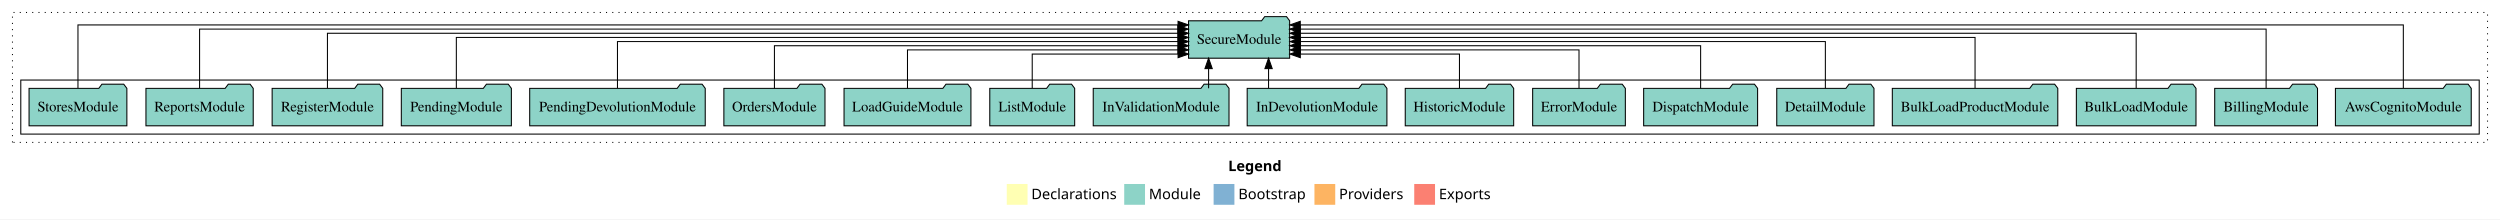
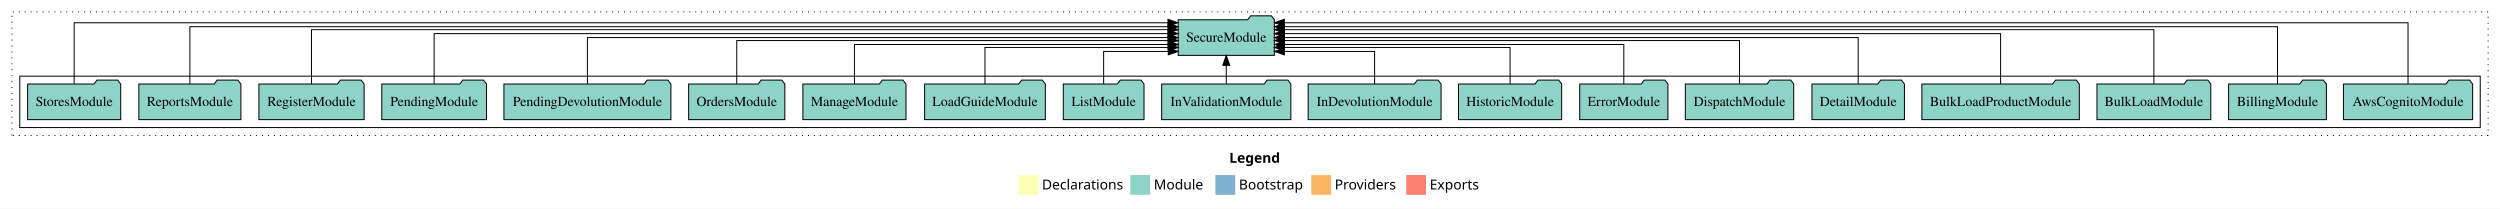
- <svg xmlns="http://www.w3.org/2000/svg" width="2405pt" height="211pt" viewBox="0.00 0.00 2405.00 211.00">
+ <svg xmlns="http://www.w3.org/2000/svg" width="2528pt" height="211pt" viewBox="0.00 0.00 2528.00 211.00">
  <g id="graph0" class="graph" transform="scale(1 1) rotate(0) translate(4 207)">
-     <polygon fill="#ffffff" stroke="transparent" points="-4,4 -4,-207 2401,-207 2401,4 -4,4" />
-     <text text-anchor="start" x="1177.509" y="-42.4" font-family="sans-serif" font-weight="bold" font-size="14.00" fill="#000000">Legend</text>
-     <polygon fill="#ffffb3" stroke="transparent" points="964.5,-10 964.5,-30 984.5,-30 984.5,-10 964.5,-10" />
-     <text text-anchor="start" x="988.129" y="-15.4" font-family="sans-serif" font-size="14.00" fill="#000000">  Declarations</text>
-     <polygon fill="#8dd3c7" stroke="transparent" points="1077.5,-10 1077.5,-30 1097.5,-30 1097.5,-10 1077.5,-10" />
-     <text text-anchor="start" x="1101.225" y="-15.4" font-family="sans-serif" font-size="14.00" fill="#000000">  Module</text>
-     <polygon fill="#80b1d3" stroke="transparent" points="1163.5,-10 1163.5,-30 1183.5,-30 1183.5,-10 1163.5,-10" />
-     <text text-anchor="start" x="1187.281" y="-15.4" font-family="sans-serif" font-size="14.00" fill="#000000">  Bootstrap</text>
-     <polygon fill="#fdb462" stroke="transparent" points="1260.5,-10 1260.5,-30 1280.5,-30 1280.5,-10 1260.5,-10" />
-     <text text-anchor="start" x="1284.173" y="-15.4" font-family="sans-serif" font-size="14.00" fill="#000000">  Providers</text>
-     <polygon fill="#fb8072" stroke="transparent" points="1356.5,-10 1356.5,-30 1376.5,-30 1376.5,-10 1356.5,-10" />
-     <text text-anchor="start" x="1380.226" y="-15.4" font-family="sans-serif" font-size="14.00" fill="#000000">  Exports</text>
+     <polygon fill="#ffffff" stroke="transparent" points="-4,4 -4,-207 2524,-207 2524,4 -4,4" />
+     <text text-anchor="start" x="1239.009" y="-42.4" font-family="sans-serif" font-weight="bold" font-size="14.00" fill="#000000">Legend</text>
+     <polygon fill="#ffffb3" stroke="transparent" points="1026,-10 1026,-30 1046,-30 1046,-10 1026,-10" />
+     <text text-anchor="start" x="1049.629" y="-15.4" font-family="sans-serif" font-size="14.00" fill="#000000">  Declarations</text>
+     <polygon fill="#8dd3c7" stroke="transparent" points="1139,-10 1139,-30 1159,-30 1159,-10 1139,-10" />
+     <text text-anchor="start" x="1162.725" y="-15.4" font-family="sans-serif" font-size="14.00" fill="#000000">  Module</text>
+     <polygon fill="#80b1d3" stroke="transparent" points="1225,-10 1225,-30 1245,-30 1245,-10 1225,-10" />
+     <text text-anchor="start" x="1248.781" y="-15.4" font-family="sans-serif" font-size="14.00" fill="#000000">  Bootstrap</text>
+     <polygon fill="#fdb462" stroke="transparent" points="1322,-10 1322,-30 1342,-30 1342,-10 1322,-10" />
+     <text text-anchor="start" x="1345.673" y="-15.4" font-family="sans-serif" font-size="14.00" fill="#000000">  Providers</text>
+     <polygon fill="#fb8072" stroke="transparent" points="1418,-10 1418,-30 1438,-30 1438,-10 1418,-10" />
+     <text text-anchor="start" x="1441.726" y="-15.4" font-family="sans-serif" font-size="14.00" fill="#000000">  Exports</text>
    <g id="clust1" class="cluster">
-       <polygon fill="none" stroke="#000000" stroke-dasharray="1,5" points="8,-70 8,-195 2389,-195 2389,-70 8,-70" />
+       <polygon fill="none" stroke="#000000" stroke-dasharray="1,5" points="8,-70 8,-195 2512,-195 2512,-70 8,-70" />
    </g>
    <g id="clust3" class="cluster">
-       <polygon fill="none" stroke="#000000" points="16,-78 16,-130 2381,-130 2381,-78 16,-78" />
+       <polygon fill="none" stroke="#000000" points="16,-78 16,-130 2504,-130 2504,-78 16,-78" />
    </g>
    <g id="node1" class="node">
-       <polygon fill="#8dd3c7" stroke="#000000" points="2373.326,-122 2370.326,-126 2349.326,-126 2346.326,-122 2242.674,-122 2242.674,-86 2373.326,-86 2373.326,-122" />
-       <text text-anchor="middle" x="2308" y="-99.8" font-family="Times,serif" font-size="14.00" fill="#000000">AwsCognitoModule</text>
+       <polygon fill="#8dd3c7" stroke="#000000" points="2496.326,-122 2493.326,-126 2472.326,-126 2469.326,-122 2365.674,-122 2365.674,-86 2496.326,-86 2496.326,-122" />
+       <text text-anchor="middle" x="2431" y="-99.8" font-family="Times,serif" font-size="14.00" fill="#000000">AwsCognitoModule</text>
    </g>
-     <g id="node19" class="node">
-       <polygon fill="#8dd3c7" stroke="#000000" points="1236.638,-187 1233.638,-191 1212.638,-191 1209.638,-187 1139.362,-187 1139.362,-151 1236.638,-151 1236.638,-187" />
-       <text text-anchor="middle" x="1188" y="-164.8" font-family="Times,serif" font-size="14.00" fill="#000000">SecureModule</text>
+     <g id="node20" class="node">
+       <polygon fill="#8dd3c7" stroke="#000000" points="1284.638,-187 1281.638,-191 1260.638,-191 1257.638,-187 1187.362,-187 1187.362,-151 1284.638,-151 1284.638,-187" />
+       <text text-anchor="middle" x="1236" y="-164.8" font-family="Times,serif" font-size="14.00" fill="#000000">SecureModule</text>
    </g>
    <g id="edge1" class="edge">
-       <path fill="none" stroke="#000000" d="M2308,-122.323C2308,-145.66 2308,-183 2308,-183 2308,-183 1246.845,-183 1246.845,-183" />
-       <polygon fill="#000000" stroke="#000000" points="1246.845,-179.5 1236.845,-183 1246.845,-186.5 1246.845,-179.5" />
+       <path fill="none" stroke="#000000" d="M2431,-122.153C2431,-145.757 2431,-184 2431,-184 2431,-184 1294.699,-184 1294.699,-184" />
+       <polygon fill="#000000" stroke="#000000" points="1294.699,-180.5 1284.699,-184 1294.699,-187.5 1294.699,-180.5" />
    </g>
    <g id="node2" class="node">
-       <polygon fill="#8dd3c7" stroke="#000000" points="2225.45,-122 2222.45,-126 2201.45,-126 2198.45,-122 2126.55,-122 2126.55,-86 2225.45,-86 2225.45,-122" />
-       <text text-anchor="middle" x="2176" y="-99.8" font-family="Times,serif" font-size="14.00" fill="#000000">BillingModule</text>
+       <polygon fill="#8dd3c7" stroke="#000000" points="2348.45,-122 2345.45,-126 2324.45,-126 2321.45,-122 2249.55,-122 2249.55,-86 2348.45,-86 2348.45,-122" />
+       <text text-anchor="middle" x="2299" y="-99.8" font-family="Times,serif" font-size="14.00" fill="#000000">BillingModule</text>
    </g>
    <g id="edge2" class="edge">
-       <path fill="none" stroke="#000000" d="M2176,-122.155C2176,-144.352 2176,-179 2176,-179 2176,-179 1246.658,-179 1246.658,-179" />
-       <polygon fill="#000000" stroke="#000000" points="1246.658,-175.5 1236.658,-179 1246.658,-182.5 1246.658,-175.5" />
+       <path fill="none" stroke="#000000" d="M2299,-122.011C2299,-144.485 2299,-180 2299,-180 2299,-180 1294.787,-180 1294.787,-180" />
+       <polygon fill="#000000" stroke="#000000" points="1294.787,-176.5 1284.787,-180 1294.787,-183.5 1294.787,-176.5" />
    </g>
    <g id="node3" class="node">
-       <polygon fill="#8dd3c7" stroke="#000000" points="2108.545,-122 2105.545,-126 2084.545,-126 2081.545,-122 1993.455,-122 1993.455,-86 2108.545,-86 2108.545,-122" />
-       <text text-anchor="middle" x="2051" y="-99.8" font-family="Times,serif" font-size="14.00" fill="#000000">BulkLoadModule</text>
+       <polygon fill="#8dd3c7" stroke="#000000" points="2231.545,-122 2228.545,-126 2207.545,-126 2204.545,-122 2116.455,-122 2116.455,-86 2231.545,-86 2231.545,-122" />
+       <text text-anchor="middle" x="2174" y="-99.8" font-family="Times,serif" font-size="14.00" fill="#000000">BulkLoadModule</text>
    </g>
    <g id="edge3" class="edge">
-       <path fill="none" stroke="#000000" d="M2051,-122.284C2051,-143.321 2051,-175 2051,-175 2051,-175 1246.871,-175 1246.871,-175" />
-       <polygon fill="#000000" stroke="#000000" points="1246.871,-171.5 1236.871,-175 1246.871,-178.5 1246.871,-171.5" />
+       <path fill="none" stroke="#000000" d="M2174,-122.045C2174,-143.662 2174,-177 2174,-177 2174,-177 1294.783,-177 1294.783,-177" />
+       <polygon fill="#000000" stroke="#000000" points="1294.783,-173.5 1284.783,-177 1294.783,-180.5 1294.783,-173.5" />
    </g>
    <g id="node4" class="node">
-       <polygon fill="#8dd3c7" stroke="#000000" points="1975.593,-122 1972.593,-126 1951.593,-126 1948.593,-122 1816.407,-122 1816.407,-86 1975.593,-86 1975.593,-122" />
-       <text text-anchor="middle" x="1896" y="-99.8" font-family="Times,serif" font-size="14.00" fill="#000000">BulkLoadProductModule</text>
+       <polygon fill="#8dd3c7" stroke="#000000" points="2098.593,-122 2095.593,-126 2074.593,-126 2071.593,-122 1939.407,-122 1939.407,-86 2098.593,-86 2098.593,-122" />
+       <text text-anchor="middle" x="2019" y="-99.8" font-family="Times,serif" font-size="14.00" fill="#000000">BulkLoadProductModule</text>
    </g>
    <g id="edge4" class="edge">
-       <path fill="none" stroke="#000000" d="M1896,-122.308C1896,-142.145 1896,-171 1896,-171 1896,-171 1246.664,-171 1246.664,-171" />
-       <polygon fill="#000000" stroke="#000000" points="1246.664,-167.5 1236.664,-171 1246.664,-174.5 1246.664,-167.5" />
+       <path fill="none" stroke="#000000" d="M2019,-122.129C2019,-142.572 2019,-173 2019,-173 2019,-173 1294.684,-173 1294.684,-173" />
+       <polygon fill="#000000" stroke="#000000" points="1294.684,-169.5 1284.684,-173 1294.684,-176.5 1294.684,-169.5" />
    </g>
    <g id="node5" class="node">
-       <polygon fill="#8dd3c7" stroke="#000000" points="1798.758,-122 1795.758,-126 1774.758,-126 1771.758,-122 1705.242,-122 1705.242,-86 1798.758,-86 1798.758,-122" />
-       <text text-anchor="middle" x="1752" y="-99.8" font-family="Times,serif" font-size="14.00" fill="#000000">DetailModule</text>
+       <polygon fill="#8dd3c7" stroke="#000000" points="1921.758,-122 1918.758,-126 1897.758,-126 1894.758,-122 1828.242,-122 1828.242,-86 1921.758,-86 1921.758,-122" />
+       <text text-anchor="middle" x="1875" y="-99.8" font-family="Times,serif" font-size="14.00" fill="#000000">DetailModule</text>
    </g>
    <g id="edge5" class="edge">
-       <path fill="none" stroke="#000000" d="M1752,-122.222C1752,-140.828 1752,-167 1752,-167 1752,-167 1247.065,-167 1247.065,-167" />
-       <polygon fill="#000000" stroke="#000000" points="1247.065,-163.5 1237.065,-167 1247.065,-170.5 1247.065,-163.5" />
+       <path fill="none" stroke="#000000" d="M1875,-122.106C1875,-141.339 1875,-169 1875,-169 1875,-169 1294.816,-169 1294.816,-169" />
+       <polygon fill="#000000" stroke="#000000" points="1294.816,-165.5 1284.816,-169 1294.816,-172.5 1294.816,-165.5" />
    </g>
    <g id="node6" class="node">
-       <polygon fill="#8dd3c7" stroke="#000000" points="1686.812,-122 1683.812,-126 1662.812,-126 1659.812,-122 1577.188,-122 1577.188,-86 1686.812,-86 1686.812,-122" />
-       <text text-anchor="middle" x="1632" y="-99.8" font-family="Times,serif" font-size="14.00" fill="#000000">DispatchModule</text>
+       <polygon fill="#8dd3c7" stroke="#000000" points="1809.812,-122 1806.812,-126 1785.812,-126 1782.812,-122 1700.188,-122 1700.188,-86 1809.812,-86 1809.812,-122" />
+       <text text-anchor="middle" x="1755" y="-99.8" font-family="Times,serif" font-size="14.00" fill="#000000">DispatchModule</text>
    </g>
    <g id="edge6" class="edge">
-       <path fill="none" stroke="#000000" d="M1632,-122.022C1632,-139.373 1632,-163 1632,-163 1632,-163 1246.786,-163 1246.786,-163" />
-       <polygon fill="#000000" stroke="#000000" points="1246.786,-159.5 1236.786,-163 1246.786,-166.5 1246.786,-159.5" />
+       <path fill="none" stroke="#000000" d="M1755,-122.267C1755,-140.555 1755,-166 1755,-166 1755,-166 1294.826,-166 1294.826,-166" />
+       <polygon fill="#000000" stroke="#000000" points="1294.826,-162.5 1284.826,-166 1294.826,-169.5 1294.826,-162.5" />
    </g>
    <g id="node7" class="node">
-       <polygon fill="#8dd3c7" stroke="#000000" points="1559.584,-122 1556.584,-126 1535.584,-126 1532.584,-122 1470.416,-122 1470.416,-86 1559.584,-86 1559.584,-122" />
-       <text text-anchor="middle" x="1515" y="-99.8" font-family="Times,serif" font-size="14.00" fill="#000000">ErrorModule</text>
+       <polygon fill="#8dd3c7" stroke="#000000" points="1682.584,-122 1679.584,-126 1658.584,-126 1655.584,-122 1593.416,-122 1593.416,-86 1682.584,-86 1682.584,-122" />
+       <text text-anchor="middle" x="1638" y="-99.8" font-family="Times,serif" font-size="14.00" fill="#000000">ErrorModule</text>
    </g>
    <g id="edge7" class="edge">
-       <path fill="none" stroke="#000000" d="M1515,-122.009C1515,-138.049 1515,-159 1515,-159 1515,-159 1246.955,-159 1246.955,-159" />
-       <polygon fill="#000000" stroke="#000000" points="1246.955,-155.5 1236.955,-159 1246.955,-162.5 1246.955,-155.5" />
+       <path fill="none" stroke="#000000" d="M1638,-122.034C1638,-139.06 1638,-162 1638,-162 1638,-162 1294.891,-162 1294.891,-162" />
+       <polygon fill="#000000" stroke="#000000" points="1294.891,-158.5 1284.891,-162 1294.891,-165.5 1294.891,-158.5" />
    </g>
    <g id="node8" class="node">
-       <polygon fill="#8dd3c7" stroke="#000000" points="1452.149,-122 1449.149,-126 1428.149,-126 1425.149,-122 1347.851,-122 1347.851,-86 1452.149,-86 1452.149,-122" />
-       <text text-anchor="middle" x="1400" y="-99.8" font-family="Times,serif" font-size="14.00" fill="#000000">HistoricModule</text>
+       <polygon fill="#8dd3c7" stroke="#000000" points="1575.149,-122 1572.149,-126 1551.149,-126 1548.149,-122 1470.851,-122 1470.851,-86 1575.149,-86 1575.149,-122" />
+       <text text-anchor="middle" x="1523" y="-99.8" font-family="Times,serif" font-size="14.00" fill="#000000">HistoricModule</text>
    </g>
    <g id="edge8" class="edge">
-       <path fill="none" stroke="#000000" d="M1400,-122.124C1400,-136.783 1400,-155 1400,-155 1400,-155 1246.903,-155 1246.903,-155" />
-       <polygon fill="#000000" stroke="#000000" points="1246.903,-151.5 1236.903,-155 1246.903,-158.5 1246.903,-151.5" />
+       <path fill="none" stroke="#000000" d="M1523,-122.009C1523,-138.049 1523,-159 1523,-159 1523,-159 1294.686,-159 1294.686,-159" />
+       <polygon fill="#000000" stroke="#000000" points="1294.686,-155.5 1284.686,-159 1294.686,-162.5 1294.686,-155.5" />
    </g>
    <g id="node9" class="node">
-       <polygon fill="#8dd3c7" stroke="#000000" points="1330.204,-122 1327.204,-126 1306.204,-126 1303.204,-122 1195.796,-122 1195.796,-86 1330.204,-86 1330.204,-122" />
-       <text text-anchor="middle" x="1263" y="-99.8" font-family="Times,serif" font-size="14.00" fill="#000000">InDevolutionModule</text>
+       <polygon fill="#8dd3c7" stroke="#000000" points="1453.204,-122 1450.204,-126 1429.204,-126 1426.204,-122 1318.796,-122 1318.796,-86 1453.204,-86 1453.204,-122" />
+       <text text-anchor="middle" x="1386" y="-99.8" font-family="Times,serif" font-size="14.00" fill="#000000">InDevolutionModule</text>
    </g>
    <g id="edge9" class="edge">
-       <path fill="none" stroke="#000000" d="M1216.358,-122.106C1216.358,-122.106 1216.358,-140.991 1216.358,-140.991" />
-       <polygon fill="#000000" stroke="#000000" points="1212.858,-140.991 1216.358,-150.991 1219.858,-140.991 1212.858,-140.991" />
+       <path fill="none" stroke="#000000" d="M1386,-122.124C1386,-136.783 1386,-155 1386,-155 1386,-155 1294.701,-155 1294.701,-155" />
+       <polygon fill="#000000" stroke="#000000" points="1294.701,-151.5 1284.701,-155 1294.701,-158.5 1294.701,-151.5" />
    </g>
    <g id="node10" class="node">
-       <polygon fill="#8dd3c7" stroke="#000000" points="1178.309,-122 1175.309,-126 1154.309,-126 1151.309,-122 1047.691,-122 1047.691,-86 1178.309,-86 1178.309,-122" />
-       <text text-anchor="middle" x="1113" y="-99.8" font-family="Times,serif" font-size="14.00" fill="#000000">InValidationModule</text>
+       <polygon fill="#8dd3c7" stroke="#000000" points="1301.309,-122 1298.309,-126 1277.309,-126 1274.309,-122 1170.691,-122 1170.691,-86 1301.309,-86 1301.309,-122" />
+       <text text-anchor="middle" x="1236" y="-99.8" font-family="Times,serif" font-size="14.00" fill="#000000">InValidationModule</text>
    </g>
    <g id="edge10" class="edge">
-       <path fill="none" stroke="#000000" d="M1158.668,-122.106C1158.668,-122.106 1158.668,-140.991 1158.668,-140.991" />
-       <polygon fill="#000000" stroke="#000000" points="1155.168,-140.991 1158.668,-150.991 1162.168,-140.991 1155.168,-140.991" />
+       <path fill="none" stroke="#000000" d="M1236,-122.106C1236,-122.106 1236,-140.991 1236,-140.991" />
+       <polygon fill="#000000" stroke="#000000" points="1232.5,-140.991 1236,-150.991 1239.5,-140.991 1232.5,-140.991" />
    </g>
    <g id="node11" class="node">
-       <polygon fill="#8dd3c7" stroke="#000000" points="1029.829,-122 1026.829,-126 1005.829,-126 1002.829,-122 948.171,-122 948.171,-86 1029.829,-86 1029.829,-122" />
-       <text text-anchor="middle" x="989" y="-99.8" font-family="Times,serif" font-size="14.00" fill="#000000">ListModule</text>
+       <polygon fill="#8dd3c7" stroke="#000000" points="1152.829,-122 1149.829,-126 1128.829,-126 1125.829,-122 1071.171,-122 1071.171,-86 1152.829,-86 1152.829,-122" />
+       <text text-anchor="middle" x="1112" y="-99.8" font-family="Times,serif" font-size="14.00" fill="#000000">ListModule</text>
    </g>
    <g id="edge11" class="edge">
-       <path fill="none" stroke="#000000" d="M989,-122.124C989,-136.783 989,-155 989,-155 989,-155 1129.319,-155 1129.319,-155" />
-       <polygon fill="#000000" stroke="#000000" points="1129.319,-158.5 1139.319,-155 1129.319,-151.5 1129.319,-158.5" />
+       <path fill="none" stroke="#000000" d="M1112,-122.124C1112,-136.783 1112,-155 1112,-155 1112,-155 1177.348,-155 1177.348,-155" />
+       <polygon fill="#000000" stroke="#000000" points="1177.348,-158.5 1187.348,-155 1177.348,-151.5 1177.348,-158.5" />
    </g>
    <g id="node12" class="node">
-       <polygon fill="#8dd3c7" stroke="#000000" points="930.03,-122 927.03,-126 906.03,-126 903.03,-122 807.97,-122 807.97,-86 930.03,-86 930.03,-122" />
-       <text text-anchor="middle" x="869" y="-99.8" font-family="Times,serif" font-size="14.00" fill="#000000">LoadGuideModule</text>
+       <polygon fill="#8dd3c7" stroke="#000000" points="1053.03,-122 1050.03,-126 1029.03,-126 1026.03,-122 930.97,-122 930.97,-86 1053.03,-86 1053.03,-122" />
+       <text text-anchor="middle" x="992" y="-99.8" font-family="Times,serif" font-size="14.00" fill="#000000">LoadGuideModule</text>
    </g>
    <g id="edge12" class="edge">
-       <path fill="none" stroke="#000000" d="M869,-122.009C869,-138.049 869,-159 869,-159 869,-159 1129.204,-159 1129.204,-159" />
-       <polygon fill="#000000" stroke="#000000" points="1129.204,-162.5 1139.204,-159 1129.204,-155.5 1129.204,-162.5" />
+       <path fill="none" stroke="#000000" d="M992,-122.009C992,-138.049 992,-159 992,-159 992,-159 1177.209,-159 1177.209,-159" />
+       <polygon fill="#000000" stroke="#000000" points="1177.209,-162.5 1187.209,-159 1177.209,-155.5 1177.209,-162.5" />
    </g>
    <g id="node13" class="node">
+       <polygon fill="#8dd3c7" stroke="#000000" points="912.139,-122 909.139,-126 888.139,-126 885.139,-122 807.861,-122 807.861,-86 912.139,-86 912.139,-122" />
+       <text text-anchor="middle" x="860" y="-99.8" font-family="Times,serif" font-size="14.00" fill="#000000">ManageModule</text>
+     </g>
+     <g id="edge13" class="edge">
+       <path fill="none" stroke="#000000" d="M860,-122.034C860,-139.06 860,-162 860,-162 860,-162 1177.23,-162 1177.23,-162" />
+       <polygon fill="#000000" stroke="#000000" points="1177.23,-165.5 1187.23,-162 1177.23,-158.5 1177.23,-165.5" />
+     </g>
+     <g id="node14" class="node">
      <polygon fill="#8dd3c7" stroke="#000000" points="789.638,-122 786.638,-126 765.638,-126 762.638,-122 692.362,-122 692.362,-86 789.638,-86 789.638,-122" />
      <text text-anchor="middle" x="741" y="-99.8" font-family="Times,serif" font-size="14.00" fill="#000000">OrdersModule</text>
    </g>
-     <g id="edge13" class="edge">
-       <path fill="none" stroke="#000000" d="M741,-122.022C741,-139.373 741,-163 741,-163 741,-163 1129.312,-163 1129.312,-163" />
-       <polygon fill="#000000" stroke="#000000" points="1129.312,-166.5 1139.312,-163 1129.312,-159.5 1129.312,-166.5" />
+     <g id="edge14" class="edge">
+       <path fill="none" stroke="#000000" d="M741,-122.267C741,-140.555 741,-166 741,-166 741,-166 1177.183,-166 1177.183,-166" />
+       <polygon fill="#000000" stroke="#000000" points="1177.183,-169.5 1187.183,-166 1177.183,-162.5 1177.183,-169.5" />
    </g>
-     <g id="node14" class="node">
+     <g id="node15" class="node">
      <polygon fill="#8dd3c7" stroke="#000000" points="674.431,-122 671.431,-126 650.431,-126 647.431,-122 505.569,-122 505.569,-86 674.431,-86 674.431,-122" />
      <text text-anchor="middle" x="590" y="-99.8" font-family="Times,serif" font-size="14.00" fill="#000000">PendingDevolutionModule</text>
    </g>
-     <g id="edge14" class="edge">
-       <path fill="none" stroke="#000000" d="M590,-122.222C590,-140.828 590,-167 590,-167 590,-167 1129.317,-167 1129.317,-167" />
-       <polygon fill="#000000" stroke="#000000" points="1129.317,-170.5 1139.317,-167 1129.317,-163.5 1129.317,-170.5" />
+     <g id="edge15" class="edge">
+       <path fill="none" stroke="#000000" d="M590,-122.106C590,-141.339 590,-169 590,-169 590,-169 1177.18,-169 1177.18,-169" />
+       <polygon fill="#000000" stroke="#000000" points="1177.18,-172.5 1187.18,-169 1177.18,-165.5 1177.18,-172.5" />
    </g>
-     <g id="node15" class="node">
+     <g id="node16" class="node">
      <polygon fill="#8dd3c7" stroke="#000000" points="487.938,-122 484.938,-126 463.938,-126 460.938,-122 382.062,-122 382.062,-86 487.938,-86 487.938,-122" />
      <text text-anchor="middle" x="435" y="-99.8" font-family="Times,serif" font-size="14.00" fill="#000000">PendingModule</text>
    </g>
-     <g id="edge15" class="edge">
-       <path fill="none" stroke="#000000" d="M435,-122.308C435,-142.145 435,-171 435,-171 435,-171 1129.174,-171 1129.174,-171" />
-       <polygon fill="#000000" stroke="#000000" points="1129.174,-174.5 1139.174,-171 1129.174,-167.5 1129.174,-174.5" />
+     <g id="edge16" class="edge">
+       <path fill="none" stroke="#000000" d="M435,-122.129C435,-142.572 435,-173 435,-173 435,-173 1177.1,-173 1177.1,-173" />
+       <polygon fill="#000000" stroke="#000000" points="1177.1,-176.5 1187.1,-173 1177.1,-169.5 1177.1,-176.5" />
    </g>
-     <g id="node16" class="node">
+     <g id="node17" class="node">
      <polygon fill="#8dd3c7" stroke="#000000" points="364.202,-122 361.202,-126 340.202,-126 337.202,-122 257.798,-122 257.798,-86 364.202,-86 364.202,-122" />
      <text text-anchor="middle" x="311" y="-99.8" font-family="Times,serif" font-size="14.00" fill="#000000">RegisterModule</text>
    </g>
-     <g id="edge16" class="edge">
-       <path fill="none" stroke="#000000" d="M311,-122.284C311,-143.321 311,-175 311,-175 311,-175 1129.285,-175 1129.285,-175" />
-       <polygon fill="#000000" stroke="#000000" points="1129.285,-178.5 1139.285,-175 1129.285,-171.5 1129.285,-178.5" />
+     <g id="edge17" class="edge">
+       <path fill="none" stroke="#000000" d="M311,-122.045C311,-143.662 311,-177 311,-177 311,-177 1177.246,-177 1177.246,-177" />
+       <polygon fill="#000000" stroke="#000000" points="1177.246,-180.5 1187.246,-177 1177.246,-173.5 1177.246,-180.5" />
    </g>
-     <g id="node17" class="node">
+     <g id="node18" class="node">
      <polygon fill="#8dd3c7" stroke="#000000" points="239.597,-122 236.597,-126 215.597,-126 212.597,-122 136.403,-122 136.403,-86 239.597,-86 239.597,-122" />
      <text text-anchor="middle" x="188" y="-99.8" font-family="Times,serif" font-size="14.00" fill="#000000">ReportsModule</text>
    </g>
-     <g id="edge17" class="edge">
-       <path fill="none" stroke="#000000" d="M188,-122.155C188,-144.352 188,-179 188,-179 188,-179 1129.091,-179 1129.091,-179" />
-       <polygon fill="#000000" stroke="#000000" points="1129.091,-182.5 1139.091,-179 1129.091,-175.5 1129.091,-182.5" />
+     <g id="edge18" class="edge">
+       <path fill="none" stroke="#000000" d="M188,-122.011C188,-144.485 188,-180 188,-180 188,-180 1177.207,-180 1177.207,-180" />
+       <polygon fill="#000000" stroke="#000000" points="1177.207,-183.5 1187.207,-180 1177.207,-176.5 1177.207,-183.5" />
    </g>
-     <g id="node18" class="node">
+     <g id="node19" class="node">
      <polygon fill="#8dd3c7" stroke="#000000" points="118.044,-122 115.044,-126 94.044,-126 91.044,-122 23.956,-122 23.956,-86 118.044,-86 118.044,-122" />
      <text text-anchor="middle" x="71" y="-99.8" font-family="Times,serif" font-size="14.00" fill="#000000">StoresModule</text>
    </g>
-     <g id="edge18" class="edge">
-       <path fill="none" stroke="#000000" d="M71,-122.323C71,-145.66 71,-183 71,-183 71,-183 1129.286,-183 1129.286,-183" />
-       <polygon fill="#000000" stroke="#000000" points="1129.286,-186.5 1139.286,-183 1129.286,-179.5 1129.286,-186.5" />
+     <g id="edge19" class="edge">
+       <path fill="none" stroke="#000000" d="M71,-122.153C71,-145.757 71,-184 71,-184 71,-184 1177.056,-184 1177.056,-184" />
+       <polygon fill="#000000" stroke="#000000" points="1177.056,-187.5 1187.056,-184 1177.056,-180.5 1177.056,-187.5" />
    </g>
  </g>
</svg>
